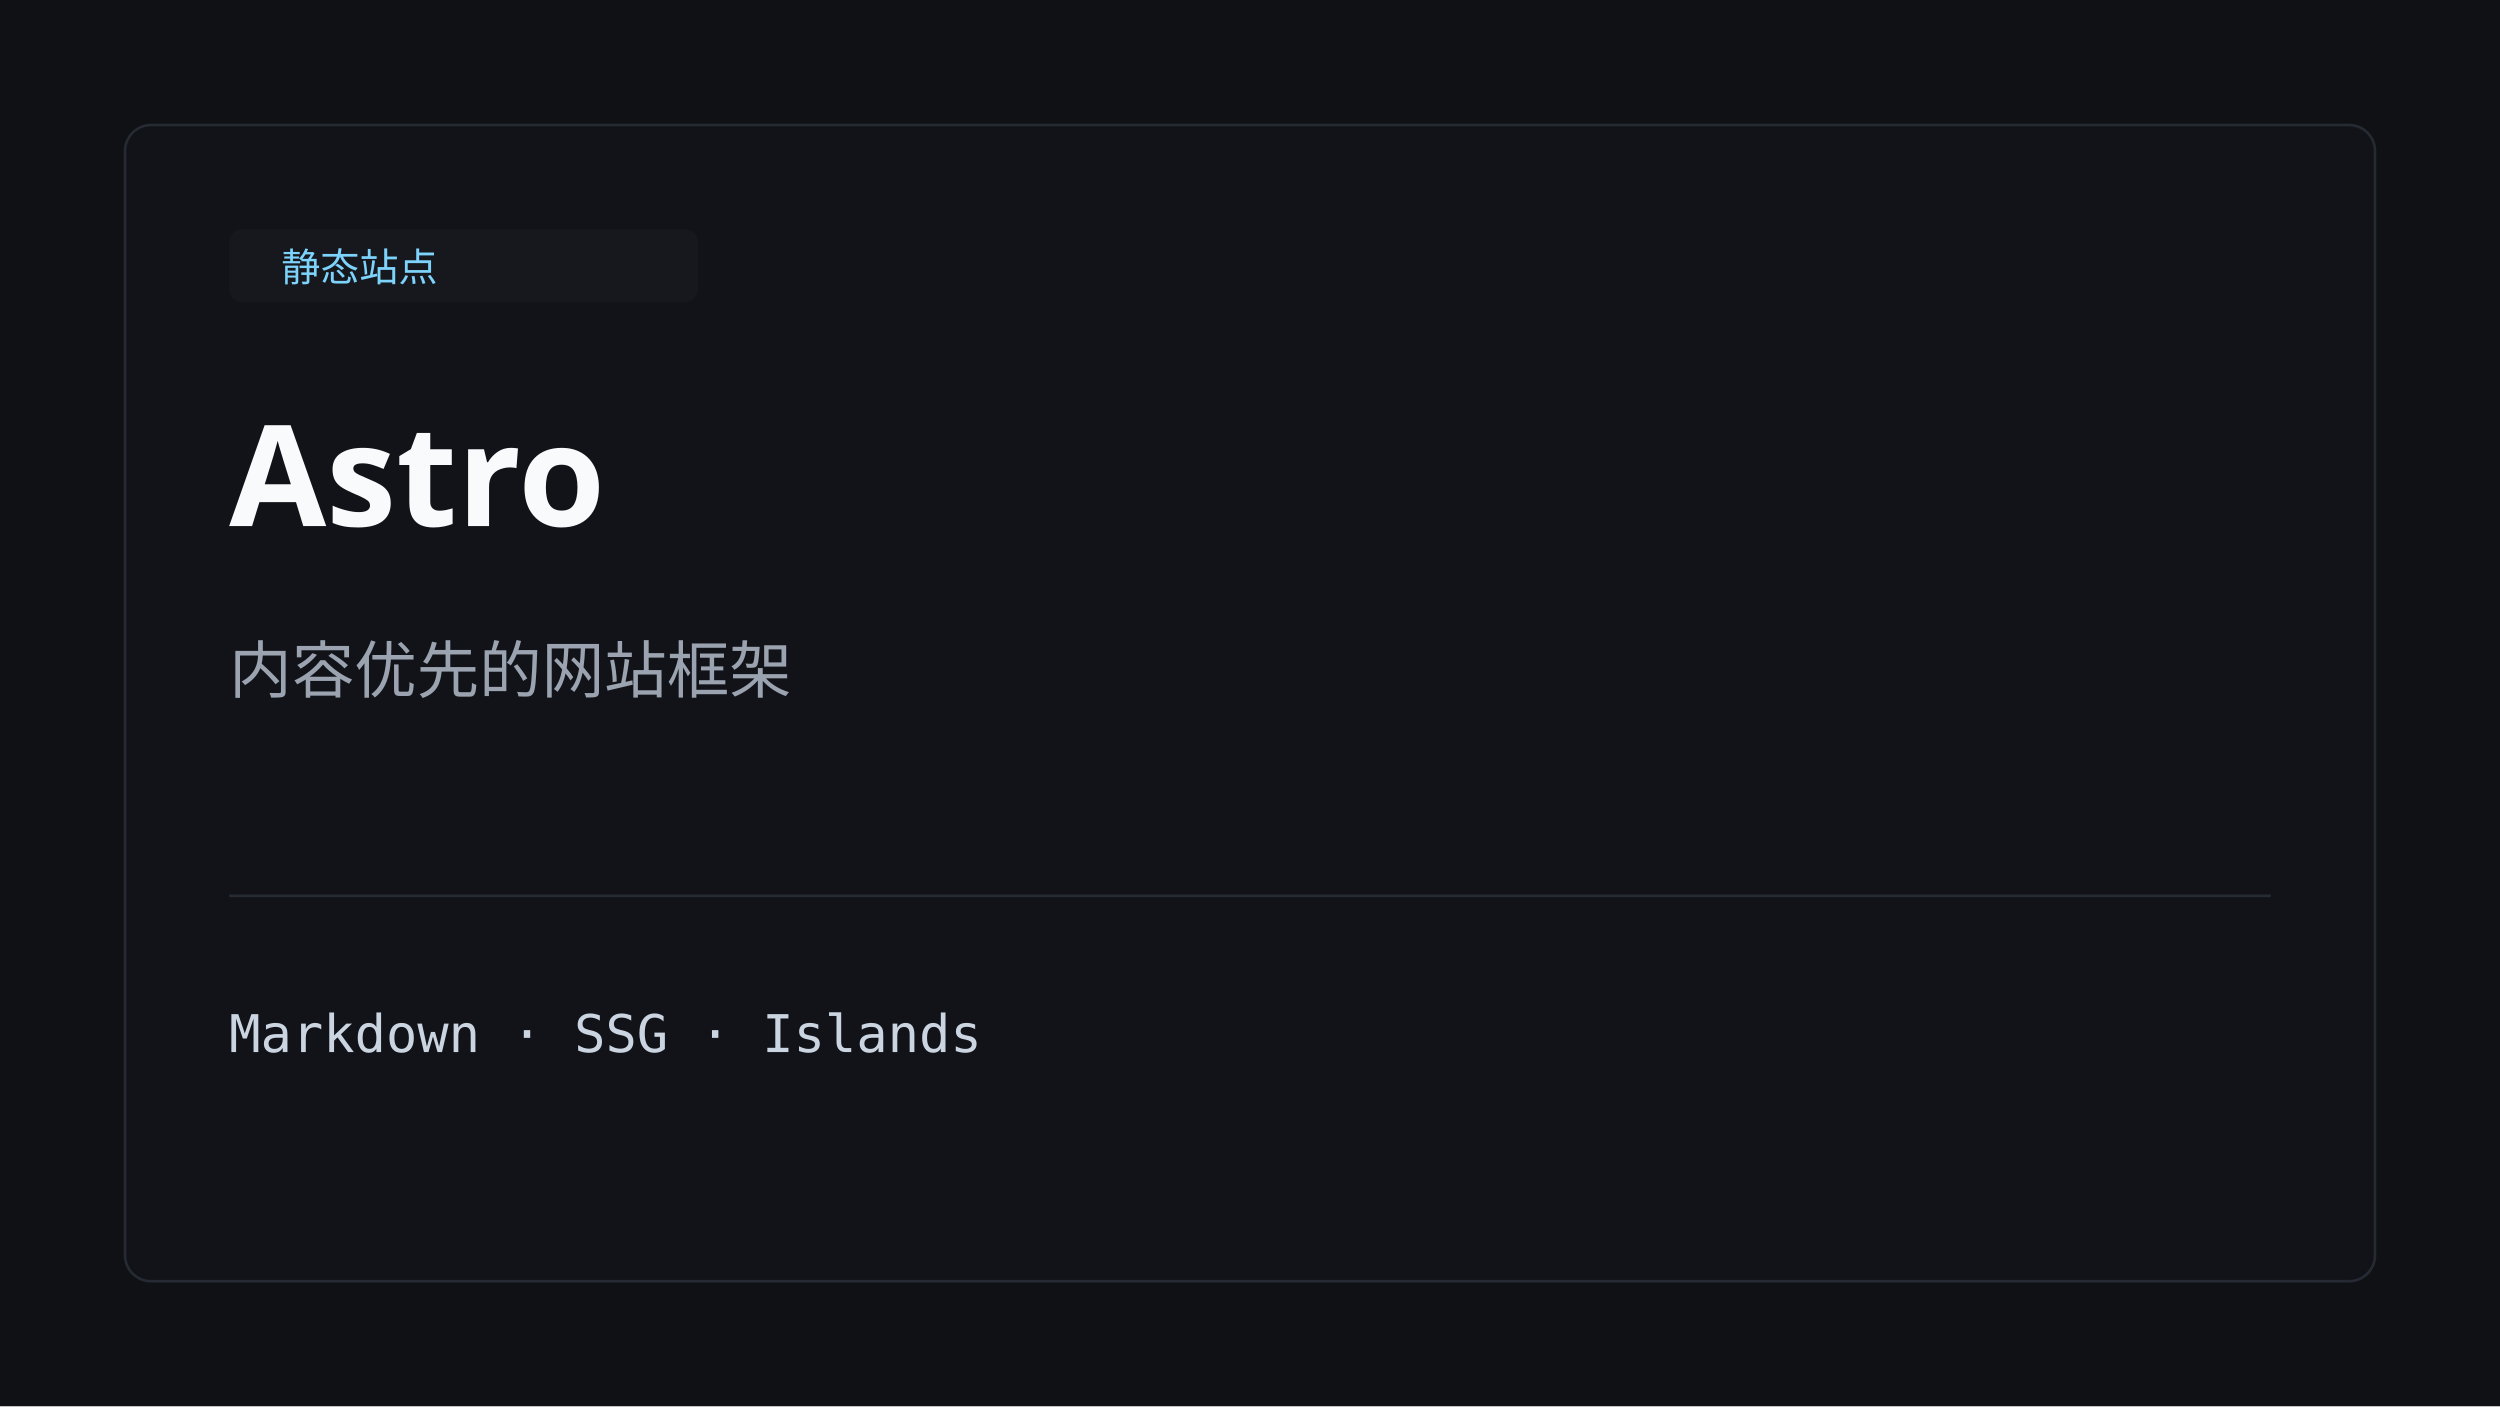
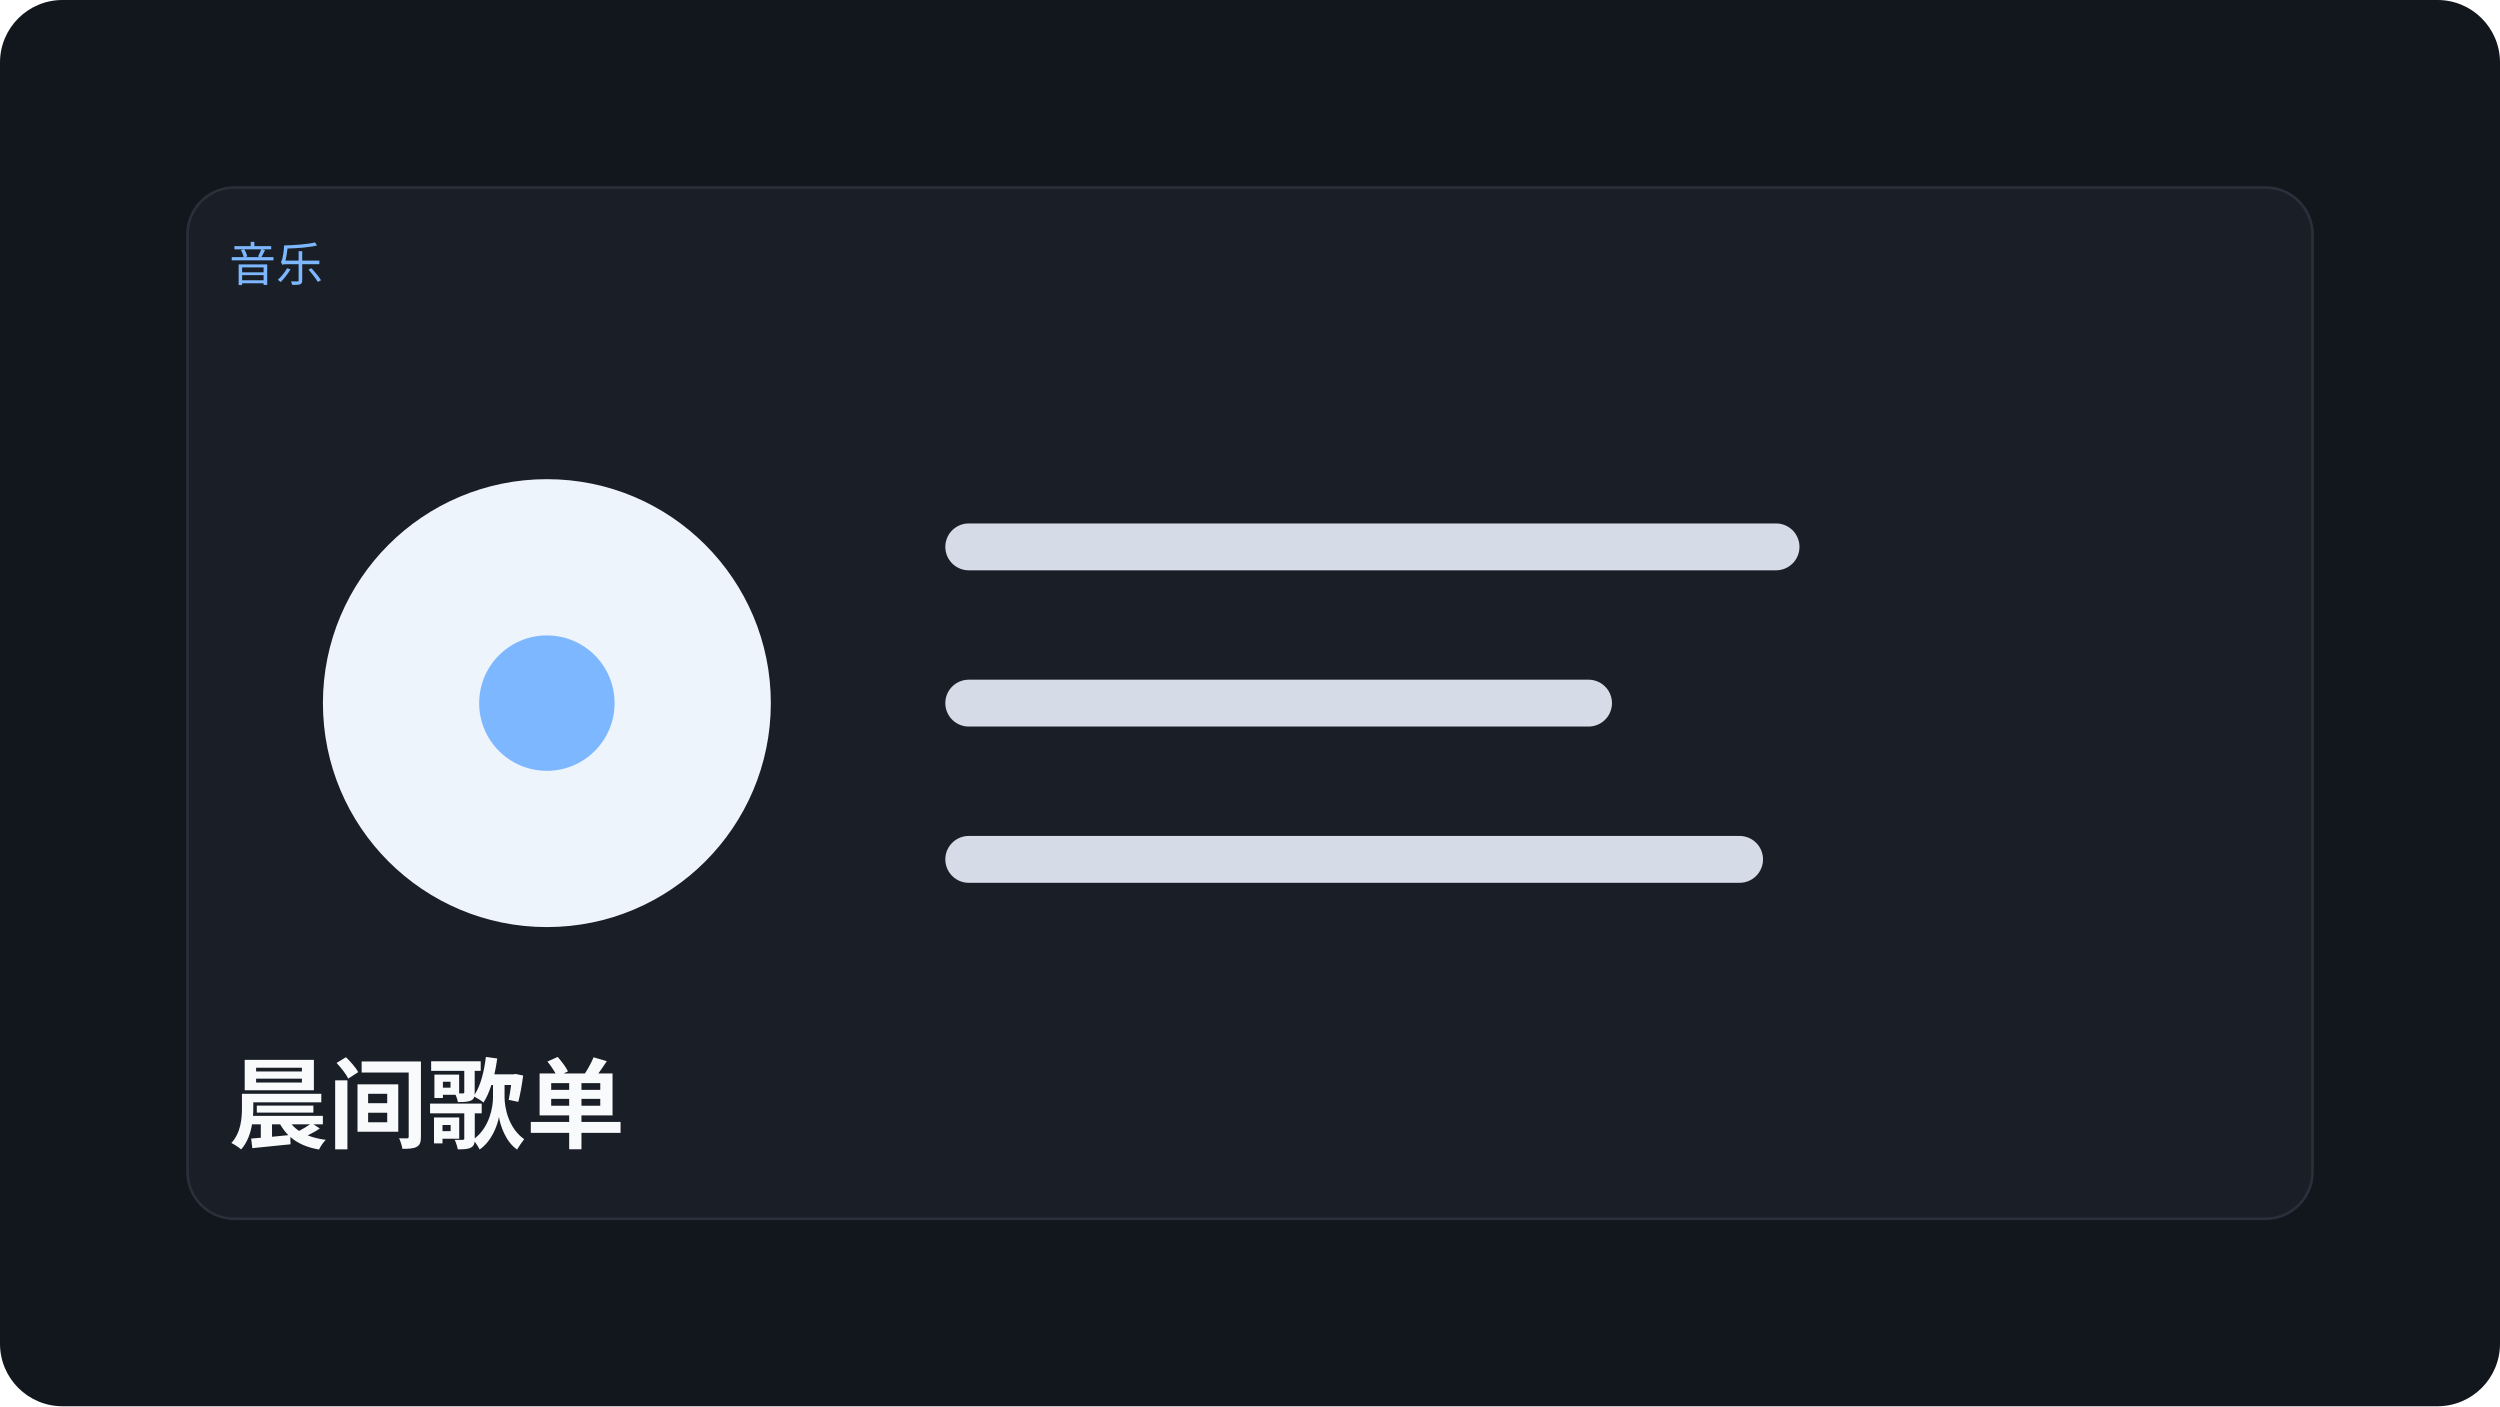
<svg xmlns="http://www.w3.org/2000/svg" width="960" height="540" viewBox="0 0 960 540" role="img" aria-labelledby="title desc">
-   <rect width="960" height="540" fill="#0f1115" />
-   <rect x="48" y="48" width="864" height="444" rx="10" fill="#111318" stroke="#252a33" />
-   <rect x="88" y="88" width="180" height="28" rx="5" fill="#16181d" />
-   <text x="108" y="108" fill="#7dd3fc" font-family="MiSans, Noto Sans SC, Microsoft YaHei, sans-serif" font-size="15">静态站点</text>
-   <text x="88" y="202" fill="#f8fafc" font-family="MiSans, Noto Sans SC, Microsoft YaHei, sans-serif" font-size="54" font-weight="700">Astro</text>
-   <text x="88" y="266" fill="#9aa3af" font-family="MiSans, Noto Sans SC, Microsoft YaHei, sans-serif" font-size="24">内容优先的网站框架</text>
-   <path d="M88 344h784" stroke="#252a33" />
-   <text x="88" y="404" fill="#cbd5e1" font-family="JetBrains Mono, Consolas, monospace" font-size="20">Markdown · SSG · Islands</text>
+   <rect width="960" height="540" rx="24" fill="#12161d" />
+   <rect x="72" y="72" width="816" height="396" rx="18" fill="#191e27" stroke="#2a303a" />
+   <circle cx="210" cy="270" r="86" fill="#eef4fb" />
+   <circle cx="210" cy="270" r="26" fill="#7db7ff" />
+   <path d="M372 210h310M372 270h238M372 330h296" stroke="#d5dce7" stroke-width="18" stroke-linecap="round" />
+   <text x="88" y="108" fill="#7db7ff" font-family="MiSans, Noto Sans SC, Microsoft YaHei, sans-serif" font-size="18">音乐</text>
+   <text x="88" y="438" fill="#f8fafc" font-family="MiSans, Noto Sans SC, Microsoft YaHei, sans-serif" font-size="38" font-weight="700">晨间歌单</text>
</svg>
